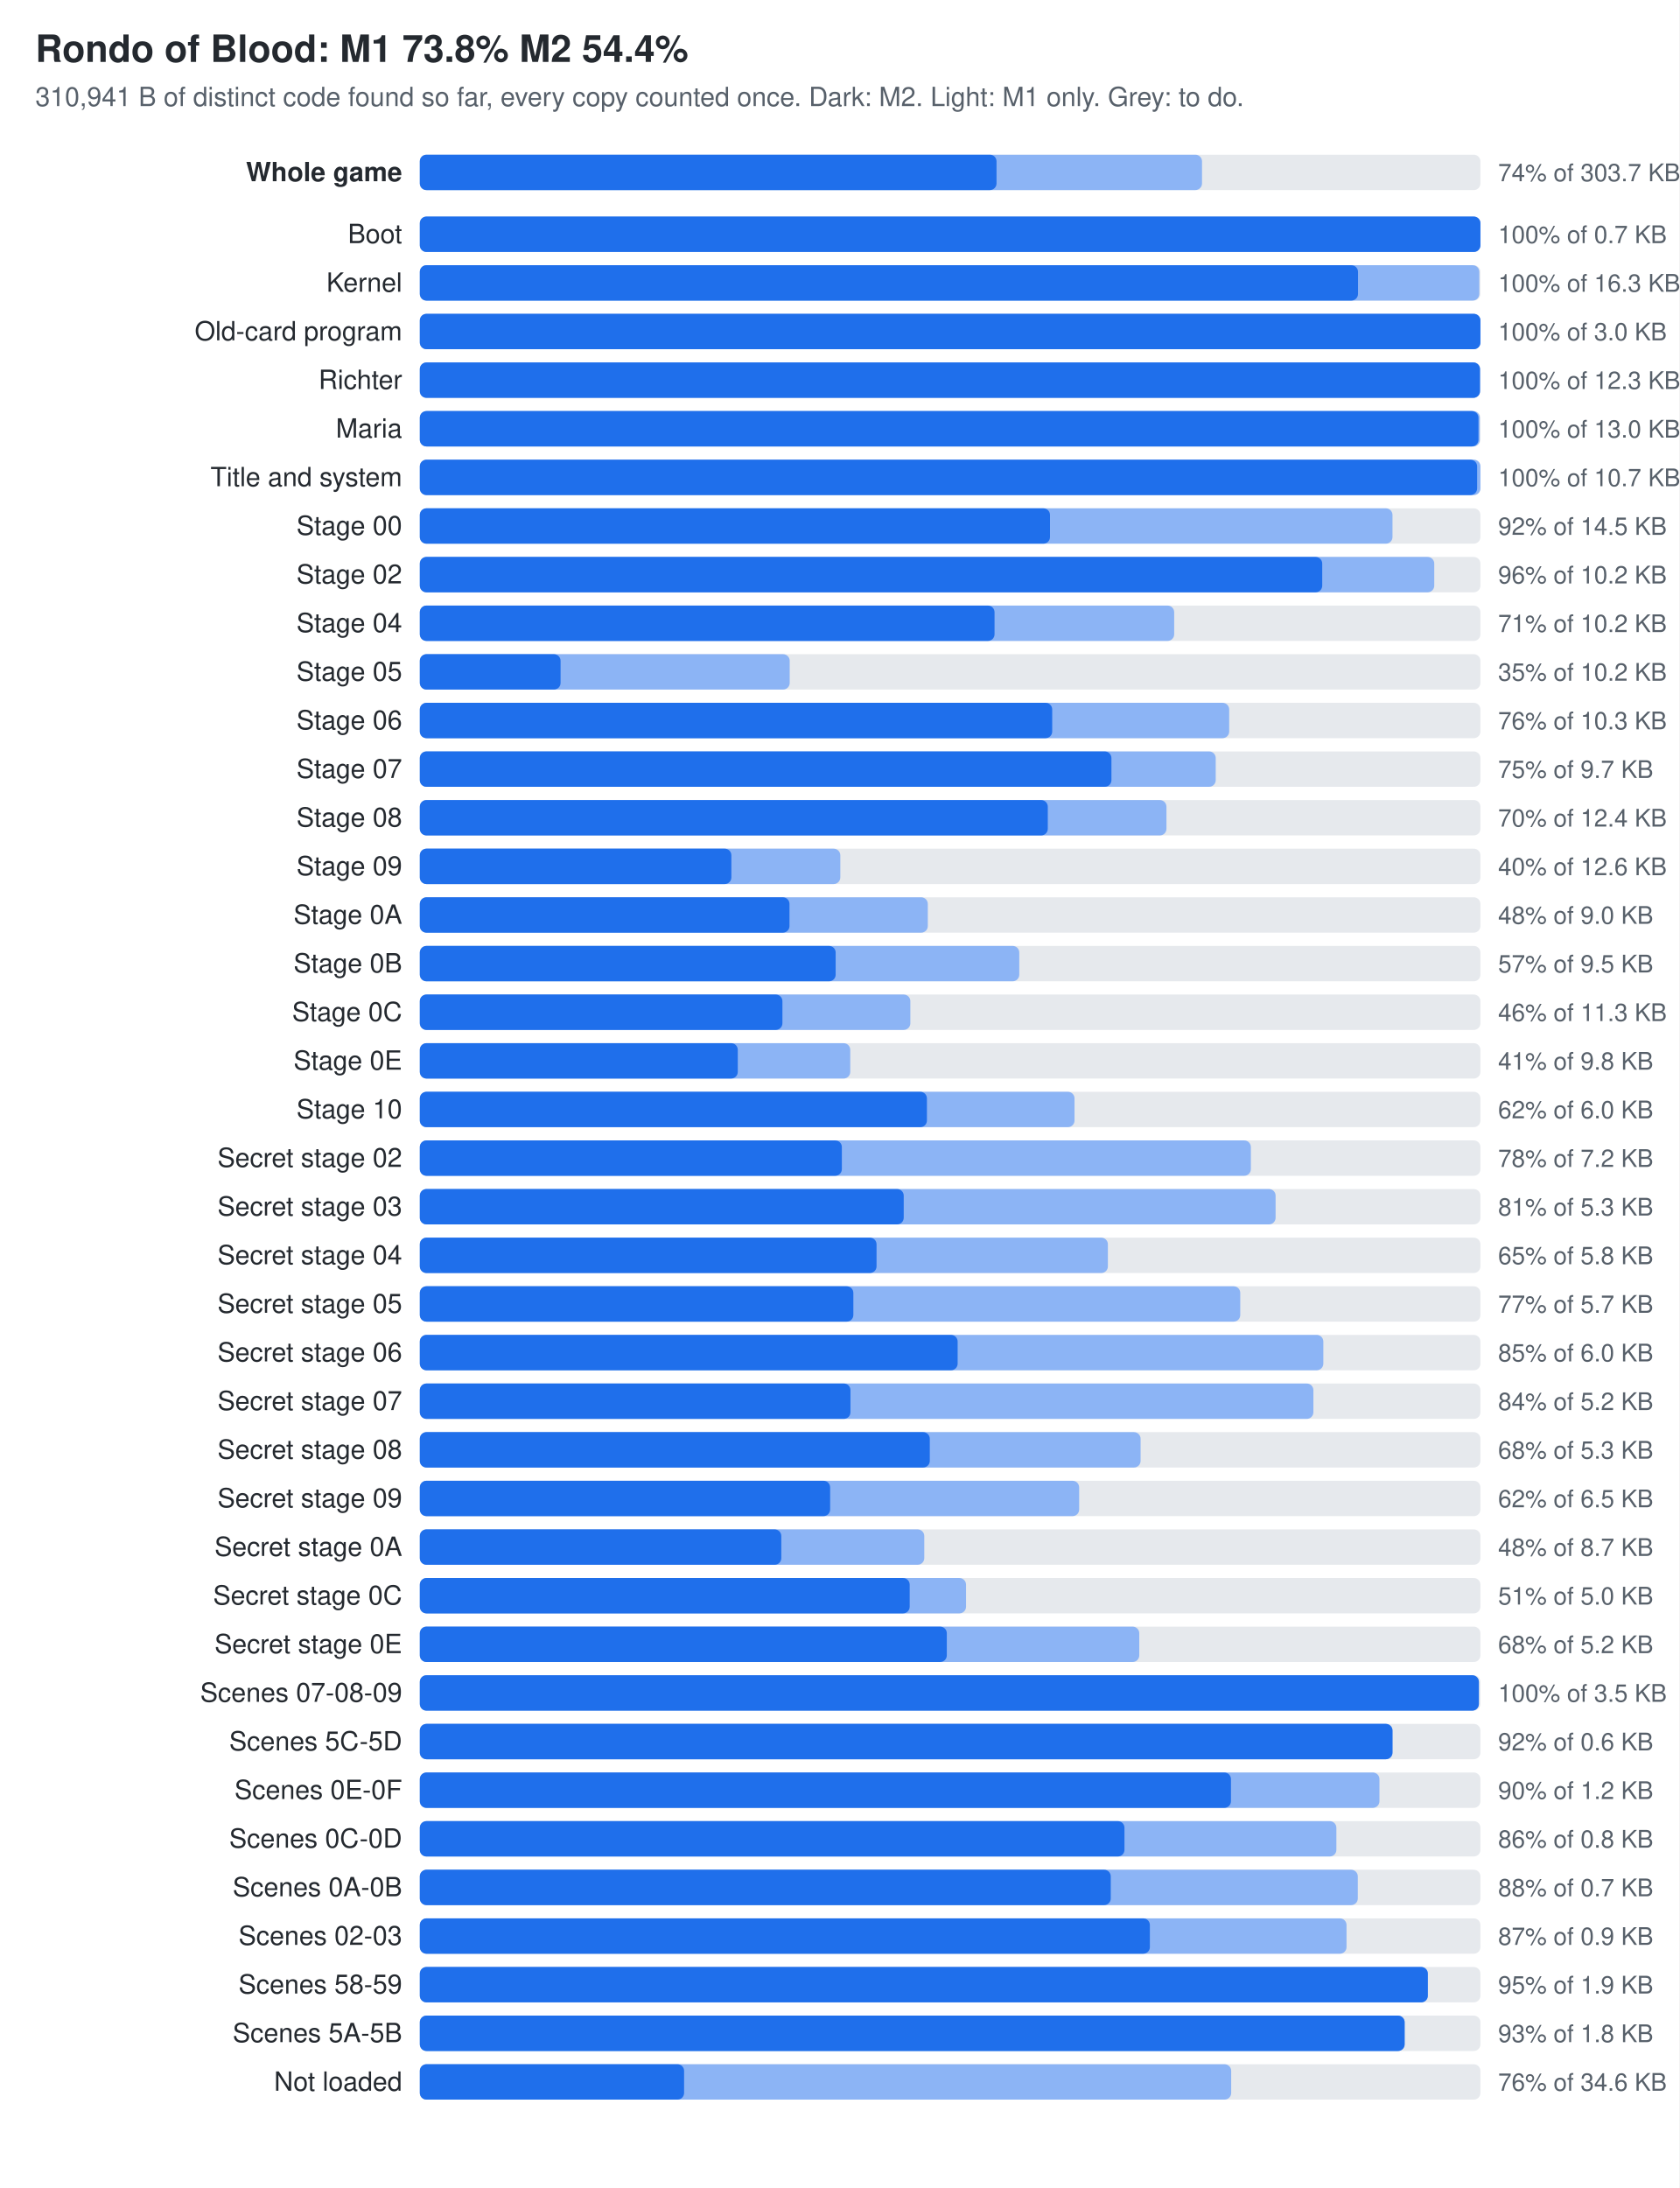
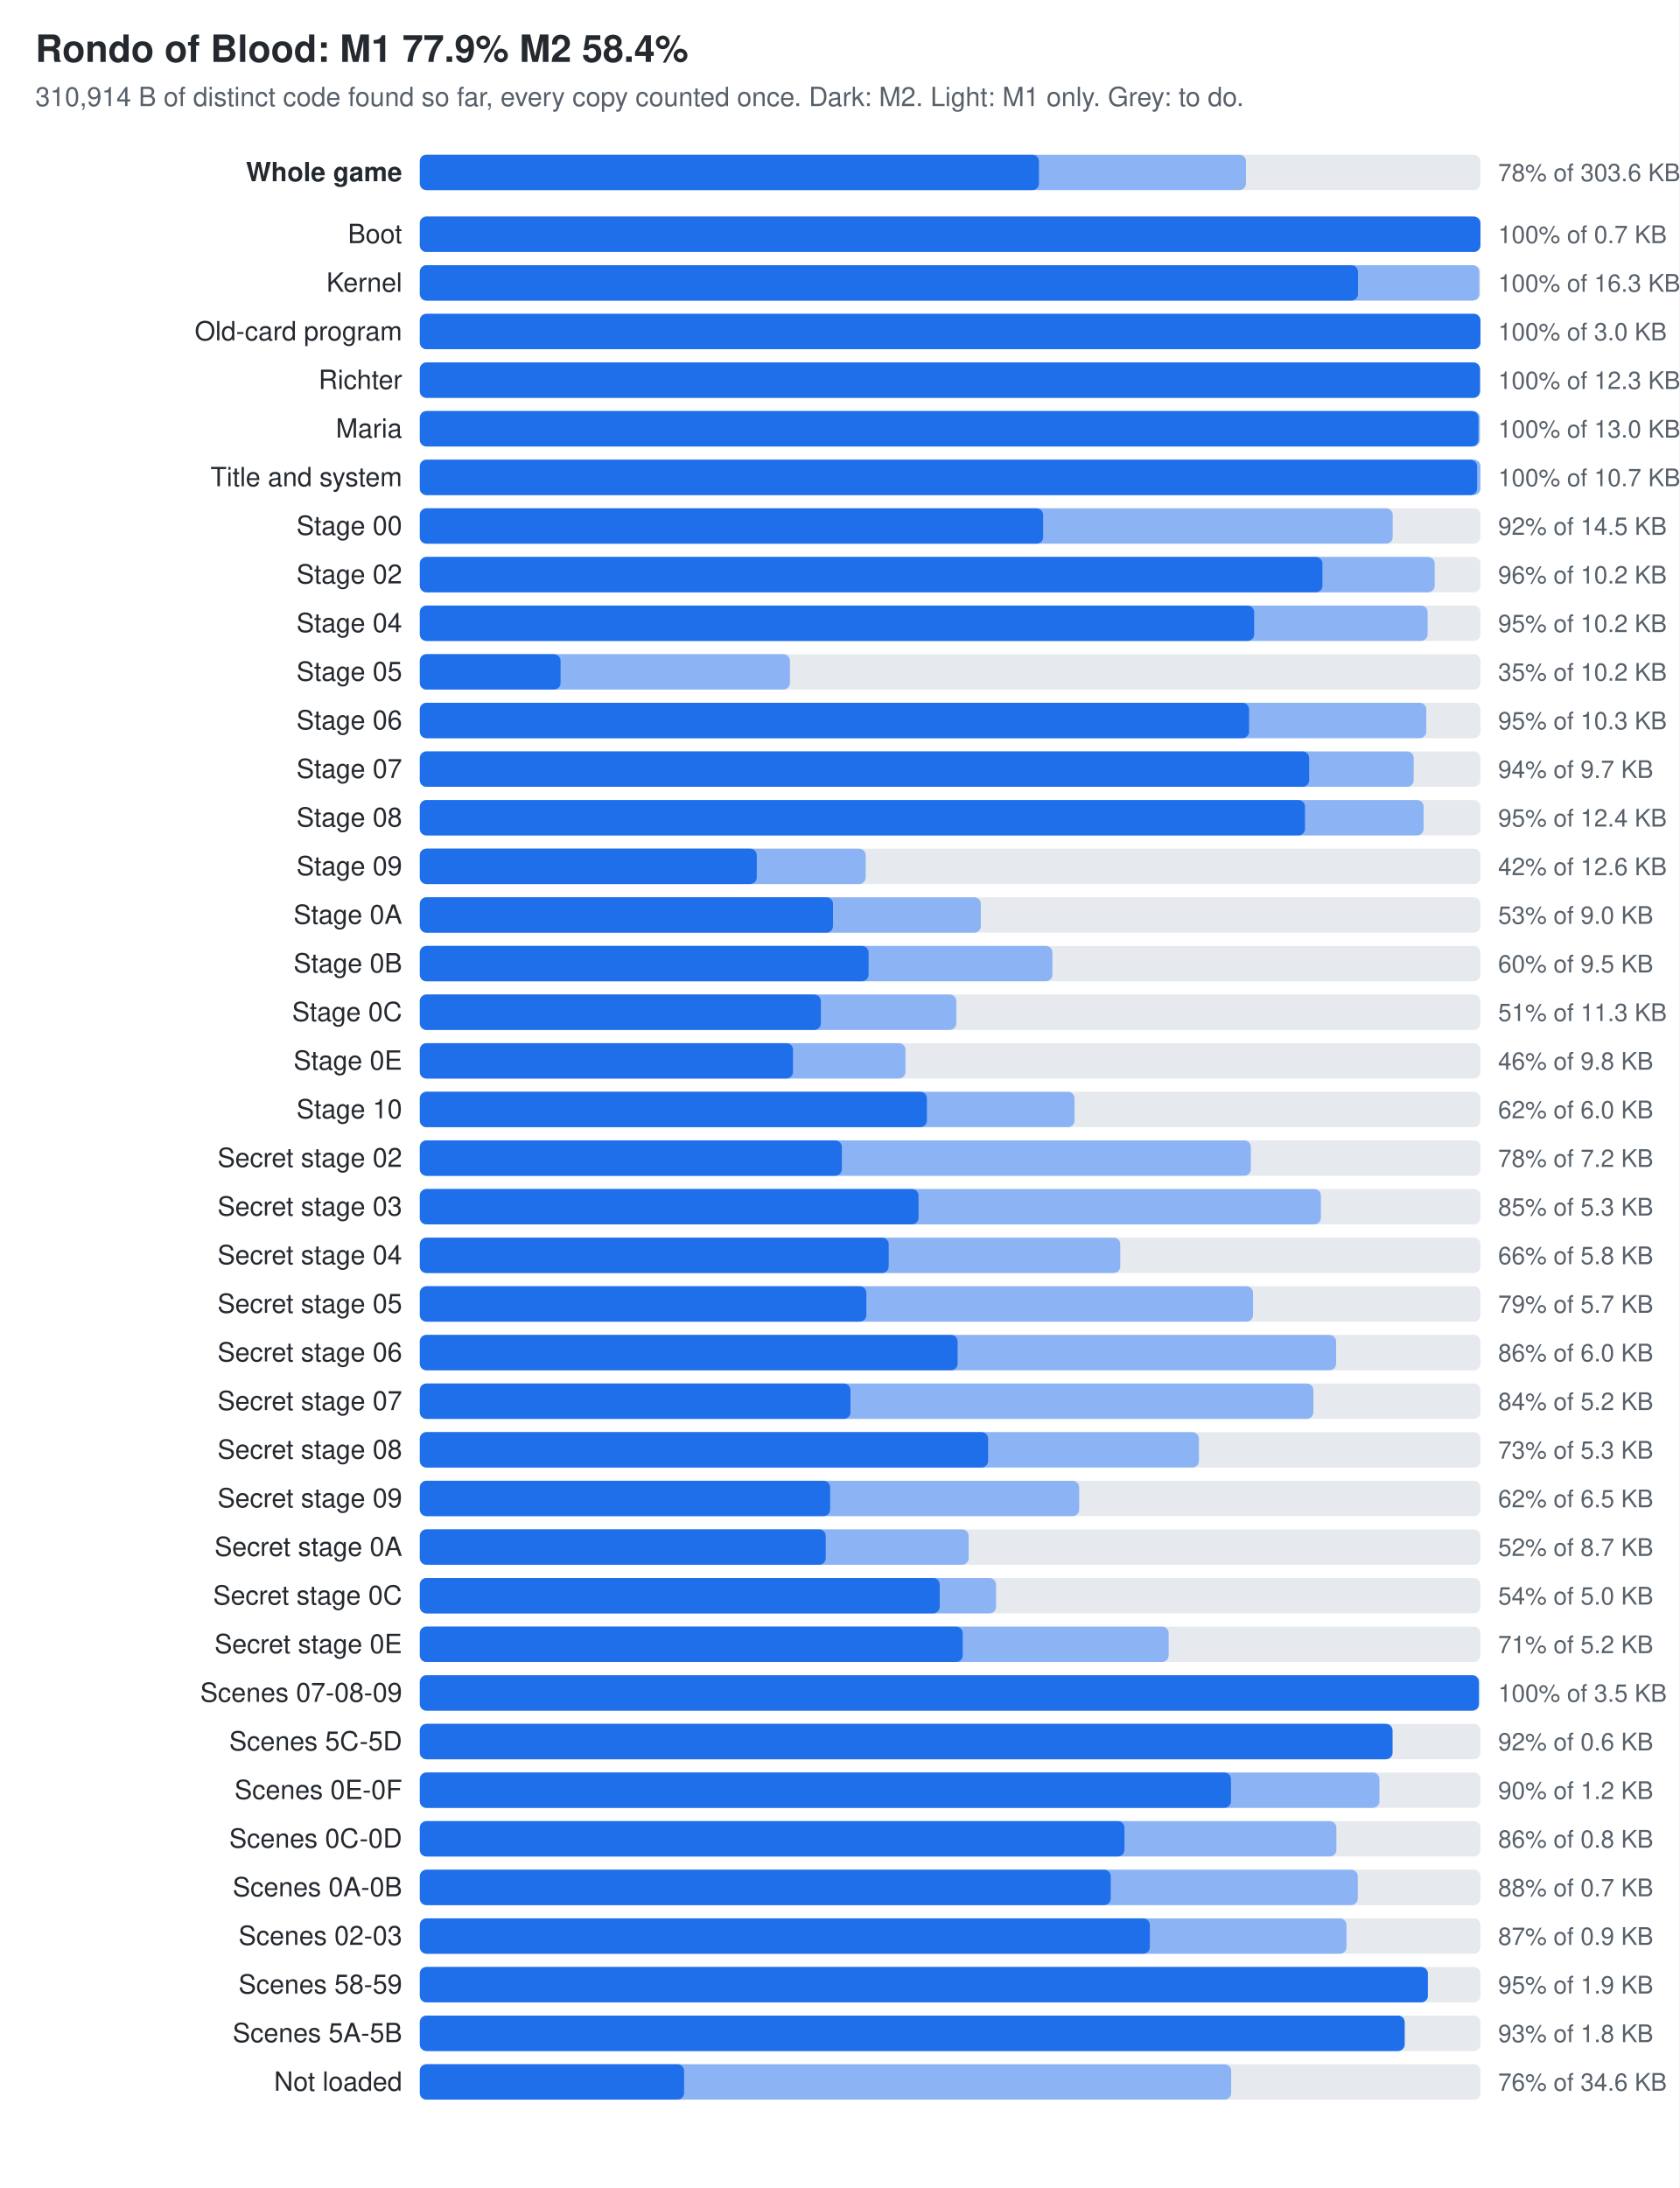
<svg xmlns="http://www.w3.org/2000/svg" width="760" height="990" viewBox="0 0 760 990" font-family="-apple-system,Segoe UI,Helvetica,Arial,sans-serif">
  <rect width="760" height="990" fill="#ffffff" />
-   <text x="16" y="28" font-size="17" font-weight="600" fill="#24292f">Rondo of Blood: M1 73.8%  M2 54.4%</text>
-   <text x="16" y="48" font-size="12" fill="#57606a">310,941 B of distinct code found so far, every copy counted once. Dark: M2. Light: M1 only. Grey: to do.</text>
+   <text x="16" y="28" font-size="17" font-weight="600" fill="#24292f">Rondo of Blood: M1 77.9%  M2 58.4%</text>
+   <text x="16" y="48" font-size="12" fill="#57606a">310,914 B of distinct code found so far, every copy counted once. Dark: M2. Light: M1 only. Grey: to do.</text>
  <text x="182" y="82" font-size="12" text-anchor="end" fill="#24292f" font-weight="600">Whole game</text>
  <rect x="190" y="70" width="480" height="16" rx="3" fill="#e6e9ed" />
-   <rect x="190" y="70" width="354.0" height="16" rx="3" fill="#8cb4f5" />
-   <rect x="190" y="70" width="261.0" height="16" rx="3" fill="#1f6feb" />
-   <text x="678" y="82" font-size="11" fill="#57606a">74% of 303.7 KB</text>
+   <rect x="190" y="70" width="373.9" height="16" rx="3" fill="#8cb4f5" />
+   <rect x="190" y="70" width="280.2" height="16" rx="3" fill="#1f6feb" />
+   <text x="678" y="82" font-size="11" fill="#57606a">78% of 303.6 KB</text>
  <text x="182" y="110" font-size="12" text-anchor="end" fill="#24292f">Boot</text>
  <rect x="190" y="98" width="480" height="16" rx="3" fill="#e6e9ed" />
  <rect x="190" y="98" width="480.0" height="16" rx="3" fill="#8cb4f5" />
  <rect x="190" y="98" width="480.0" height="16" rx="3" fill="#1f6feb" />
  <text x="678" y="110" font-size="11" fill="#57606a">100% of 0.7 KB</text>
  <text x="182" y="132" font-size="12" text-anchor="end" fill="#24292f">Kernel</text>
  <rect x="190" y="120" width="480" height="16" rx="3" fill="#e6e9ed" />
  <rect x="190" y="120" width="479.5" height="16" rx="3" fill="#8cb4f5" />
  <rect x="190" y="120" width="424.6" height="16" rx="3" fill="#1f6feb" />
  <text x="678" y="132" font-size="11" fill="#57606a">100% of 16.3 KB</text>
  <text x="182" y="154" font-size="12" text-anchor="end" fill="#24292f">Old-card program</text>
  <rect x="190" y="142" width="480" height="16" rx="3" fill="#e6e9ed" />
  <rect x="190" y="142" width="480.0" height="16" rx="3" fill="#8cb4f5" />
  <rect x="190" y="142" width="480.0" height="16" rx="3" fill="#1f6feb" />
  <text x="678" y="154" font-size="11" fill="#57606a">100% of 3.0 KB</text>
  <text x="182" y="176" font-size="12" text-anchor="end" fill="#24292f">Richter</text>
  <rect x="190" y="164" width="480" height="16" rx="3" fill="#e6e9ed" />
  <rect x="190" y="164" width="479.8" height="16" rx="3" fill="#8cb4f5" />
  <rect x="190" y="164" width="479.8" height="16" rx="3" fill="#1f6feb" />
  <text x="678" y="176" font-size="11" fill="#57606a">100% of 12.3 KB</text>
  <text x="182" y="198" font-size="12" text-anchor="end" fill="#24292f">Maria</text>
  <rect x="190" y="186" width="480" height="16" rx="3" fill="#e6e9ed" />
  <rect x="190" y="186" width="479.7" height="16" rx="3" fill="#8cb4f5" />
  <rect x="190" y="186" width="479.1" height="16" rx="3" fill="#1f6feb" />
  <text x="678" y="198" font-size="11" fill="#57606a">100% of 13.0 KB</text>
  <text x="182" y="220" font-size="12" text-anchor="end" fill="#24292f">Title and system</text>
  <rect x="190" y="208" width="480" height="16" rx="3" fill="#e6e9ed" />
  <rect x="190" y="208" width="480.0" height="16" rx="3" fill="#8cb4f5" />
  <rect x="190" y="208" width="478.5" height="16" rx="3" fill="#1f6feb" />
  <text x="678" y="220" font-size="11" fill="#57606a">100% of 10.7 KB</text>
  <text x="182" y="242" font-size="12" text-anchor="end" fill="#24292f">Stage 00</text>
  <rect x="190" y="230" width="480" height="16" rx="3" fill="#e6e9ed" />
-   <rect x="190" y="230" width="440.2" height="16" rx="3" fill="#8cb4f5" />
-   <rect x="190" y="230" width="285.2" height="16" rx="3" fill="#1f6feb" />
+   <rect x="190" y="230" width="440.3" height="16" rx="3" fill="#8cb4f5" />
+   <rect x="190" y="230" width="282.1" height="16" rx="3" fill="#1f6feb" />
  <text x="678" y="242" font-size="11" fill="#57606a">92% of 14.5 KB</text>
  <text x="182" y="264" font-size="12" text-anchor="end" fill="#24292f">Stage 02</text>
  <rect x="190" y="252" width="480" height="16" rx="3" fill="#e6e9ed" />
-   <rect x="190" y="252" width="459.1" height="16" rx="3" fill="#8cb4f5" />
-   <rect x="190" y="252" width="408.4" height="16" rx="3" fill="#1f6feb" />
+   <rect x="190" y="252" width="459.3" height="16" rx="3" fill="#8cb4f5" />
+   <rect x="190" y="252" width="408.5" height="16" rx="3" fill="#1f6feb" />
  <text x="678" y="264" font-size="11" fill="#57606a">96% of 10.2 KB</text>
  <text x="182" y="286" font-size="12" text-anchor="end" fill="#24292f">Stage 04</text>
  <rect x="190" y="274" width="480" height="16" rx="3" fill="#e6e9ed" />
-   <rect x="190" y="274" width="341.4" height="16" rx="3" fill="#8cb4f5" />
-   <rect x="190" y="274" width="260.1" height="16" rx="3" fill="#1f6feb" />
-   <text x="678" y="286" font-size="11" fill="#57606a">71% of 10.2 KB</text>
+   <rect x="190" y="274" width="456.1" height="16" rx="3" fill="#8cb4f5" />
+   <rect x="190" y="274" width="377.6" height="16" rx="3" fill="#1f6feb" />
+   <text x="678" y="286" font-size="11" fill="#57606a">95% of 10.2 KB</text>
  <text x="182" y="308" font-size="12" text-anchor="end" fill="#24292f">Stage 05</text>
  <rect x="190" y="296" width="480" height="16" rx="3" fill="#e6e9ed" />
-   <rect x="190" y="296" width="167.4" height="16" rx="3" fill="#8cb4f5" />
+   <rect x="190" y="296" width="167.5" height="16" rx="3" fill="#8cb4f5" />
  <rect x="190" y="296" width="63.7" height="16" rx="3" fill="#1f6feb" />
  <text x="678" y="308" font-size="11" fill="#57606a">35% of 10.2 KB</text>
  <text x="182" y="330" font-size="12" text-anchor="end" fill="#24292f">Stage 06</text>
  <rect x="190" y="318" width="480" height="16" rx="3" fill="#e6e9ed" />
-   <rect x="190" y="318" width="366.3" height="16" rx="3" fill="#8cb4f5" />
-   <rect x="190" y="318" width="286.2" height="16" rx="3" fill="#1f6feb" />
-   <text x="678" y="330" font-size="11" fill="#57606a">76% of 10.3 KB</text>
+   <rect x="190" y="318" width="455.5" height="16" rx="3" fill="#8cb4f5" />
+   <rect x="190" y="318" width="375.3" height="16" rx="3" fill="#1f6feb" />
+   <text x="678" y="330" font-size="11" fill="#57606a">95% of 10.3 KB</text>
  <text x="182" y="352" font-size="12" text-anchor="end" fill="#24292f">Stage 07</text>
  <rect x="190" y="340" width="480" height="16" rx="3" fill="#e6e9ed" />
-   <rect x="190" y="340" width="360.2" height="16" rx="3" fill="#8cb4f5" />
-   <rect x="190" y="340" width="313.0" height="16" rx="3" fill="#1f6feb" />
-   <text x="678" y="352" font-size="11" fill="#57606a">75% of 9.7 KB</text>
+   <rect x="190" y="340" width="449.8" height="16" rx="3" fill="#8cb4f5" />
+   <rect x="190" y="340" width="402.5" height="16" rx="3" fill="#1f6feb" />
+   <text x="678" y="352" font-size="11" fill="#57606a">94% of 9.7 KB</text>
  <text x="182" y="374" font-size="12" text-anchor="end" fill="#24292f">Stage 08</text>
  <rect x="190" y="362" width="480" height="16" rx="3" fill="#e6e9ed" />
-   <rect x="190" y="362" width="337.9" height="16" rx="3" fill="#8cb4f5" />
-   <rect x="190" y="362" width="284.2" height="16" rx="3" fill="#1f6feb" />
-   <text x="678" y="374" font-size="11" fill="#57606a">70% of 12.4 KB</text>
+   <rect x="190" y="362" width="454.3" height="16" rx="3" fill="#8cb4f5" />
+   <rect x="190" y="362" width="400.6" height="16" rx="3" fill="#1f6feb" />
+   <text x="678" y="374" font-size="11" fill="#57606a">95% of 12.4 KB</text>
  <text x="182" y="396" font-size="12" text-anchor="end" fill="#24292f">Stage 09</text>
  <rect x="190" y="384" width="480" height="16" rx="3" fill="#e6e9ed" />
-   <rect x="190" y="384" width="190.3" height="16" rx="3" fill="#8cb4f5" />
-   <rect x="190" y="384" width="141.0" height="16" rx="3" fill="#1f6feb" />
-   <text x="678" y="396" font-size="11" fill="#57606a">40% of 12.6 KB</text>
+   <rect x="190" y="384" width="201.8" height="16" rx="3" fill="#8cb4f5" />
+   <rect x="190" y="384" width="152.5" height="16" rx="3" fill="#1f6feb" />
+   <text x="678" y="396" font-size="11" fill="#57606a">42% of 12.6 KB</text>
  <text x="182" y="418" font-size="12" text-anchor="end" fill="#24292f">Stage 0A</text>
  <rect x="190" y="406" width="480" height="16" rx="3" fill="#e6e9ed" />
-   <rect x="190" y="406" width="229.9" height="16" rx="3" fill="#8cb4f5" />
-   <rect x="190" y="406" width="167.3" height="16" rx="3" fill="#1f6feb" />
-   <text x="678" y="418" font-size="11" fill="#57606a">48% of 9.0 KB</text>
+   <rect x="190" y="406" width="253.9" height="16" rx="3" fill="#8cb4f5" />
+   <rect x="190" y="406" width="187.0" height="16" rx="3" fill="#1f6feb" />
+   <text x="678" y="418" font-size="11" fill="#57606a">53% of 9.0 KB</text>
  <text x="182" y="440" font-size="12" text-anchor="end" fill="#24292f">Stage 0B</text>
  <rect x="190" y="428" width="480" height="16" rx="3" fill="#e6e9ed" />
-   <rect x="190" y="428" width="271.3" height="16" rx="3" fill="#8cb4f5" />
-   <rect x="190" y="428" width="188.2" height="16" rx="3" fill="#1f6feb" />
-   <text x="678" y="440" font-size="11" fill="#57606a">57% of 9.5 KB</text>
+   <rect x="190" y="428" width="286.3" height="16" rx="3" fill="#8cb4f5" />
+   <rect x="190" y="428" width="203.1" height="16" rx="3" fill="#1f6feb" />
+   <text x="678" y="440" font-size="11" fill="#57606a">60% of 9.5 KB</text>
  <text x="182" y="462" font-size="12" text-anchor="end" fill="#24292f">Stage 0C</text>
  <rect x="190" y="450" width="480" height="16" rx="3" fill="#e6e9ed" />
-   <rect x="190" y="450" width="222.0" height="16" rx="3" fill="#8cb4f5" />
-   <rect x="190" y="450" width="164.1" height="16" rx="3" fill="#1f6feb" />
-   <text x="678" y="462" font-size="11" fill="#57606a">46% of 11.3 KB</text>
+   <rect x="190" y="450" width="242.8" height="16" rx="3" fill="#8cb4f5" />
+   <rect x="190" y="450" width="181.5" height="16" rx="3" fill="#1f6feb" />
+   <text x="678" y="462" font-size="11" fill="#57606a">51% of 11.3 KB</text>
  <text x="182" y="484" font-size="12" text-anchor="end" fill="#24292f">Stage 0E</text>
  <rect x="190" y="472" width="480" height="16" rx="3" fill="#e6e9ed" />
-   <rect x="190" y="472" width="194.8" height="16" rx="3" fill="#8cb4f5" />
-   <rect x="190" y="472" width="143.9" height="16" rx="3" fill="#1f6feb" />
-   <text x="678" y="484" font-size="11" fill="#57606a">41% of 9.8 KB</text>
+   <rect x="190" y="472" width="219.8" height="16" rx="3" fill="#8cb4f5" />
+   <rect x="190" y="472" width="168.9" height="16" rx="3" fill="#1f6feb" />
+   <text x="678" y="484" font-size="11" fill="#57606a">46% of 9.8 KB</text>
  <text x="182" y="506" font-size="12" text-anchor="end" fill="#24292f">Stage 10</text>
  <rect x="190" y="494" width="480" height="16" rx="3" fill="#e6e9ed" />
  <rect x="190" y="494" width="296.3" height="16" rx="3" fill="#8cb4f5" />
  <rect x="190" y="494" width="229.5" height="16" rx="3" fill="#1f6feb" />
  <text x="678" y="506" font-size="11" fill="#57606a">62% of 6.0 KB</text>
  <text x="182" y="528" font-size="12" text-anchor="end" fill="#24292f">Secret stage 02</text>
  <rect x="190" y="516" width="480" height="16" rx="3" fill="#e6e9ed" />
  <rect x="190" y="516" width="376.1" height="16" rx="3" fill="#8cb4f5" />
  <rect x="190" y="516" width="191.0" height="16" rx="3" fill="#1f6feb" />
  <text x="678" y="528" font-size="11" fill="#57606a">78% of 7.2 KB</text>
  <text x="182" y="550" font-size="12" text-anchor="end" fill="#24292f">Secret stage 03</text>
  <rect x="190" y="538" width="480" height="16" rx="3" fill="#e6e9ed" />
-   <rect x="190" y="538" width="387.3" height="16" rx="3" fill="#8cb4f5" />
-   <rect x="190" y="538" width="219.0" height="16" rx="3" fill="#1f6feb" />
-   <text x="678" y="550" font-size="11" fill="#57606a">81% of 5.3 KB</text>
+   <rect x="190" y="538" width="407.8" height="16" rx="3" fill="#8cb4f5" />
+   <rect x="190" y="538" width="225.7" height="16" rx="3" fill="#1f6feb" />
+   <text x="678" y="550" font-size="11" fill="#57606a">85% of 5.3 KB</text>
  <text x="182" y="572" font-size="12" text-anchor="end" fill="#24292f">Secret stage 04</text>
  <rect x="190" y="560" width="480" height="16" rx="3" fill="#e6e9ed" />
-   <rect x="190" y="560" width="311.4" height="16" rx="3" fill="#8cb4f5" />
-   <rect x="190" y="560" width="206.7" height="16" rx="3" fill="#1f6feb" />
-   <text x="678" y="572" font-size="11" fill="#57606a">65% of 5.8 KB</text>
+   <rect x="190" y="560" width="317.0" height="16" rx="3" fill="#8cb4f5" />
+   <rect x="190" y="560" width="212.2" height="16" rx="3" fill="#1f6feb" />
+   <text x="678" y="572" font-size="11" fill="#57606a">66% of 5.8 KB</text>
  <text x="182" y="594" font-size="12" text-anchor="end" fill="#24292f">Secret stage 05</text>
  <rect x="190" y="582" width="480" height="16" rx="3" fill="#e6e9ed" />
-   <rect x="190" y="582" width="371.3" height="16" rx="3" fill="#8cb4f5" />
-   <rect x="190" y="582" width="196.2" height="16" rx="3" fill="#1f6feb" />
-   <text x="678" y="594" font-size="11" fill="#57606a">77% of 5.7 KB</text>
+   <rect x="190" y="582" width="377.1" height="16" rx="3" fill="#8cb4f5" />
+   <rect x="190" y="582" width="202.1" height="16" rx="3" fill="#1f6feb" />
+   <text x="678" y="594" font-size="11" fill="#57606a">79% of 5.7 KB</text>
  <text x="182" y="616" font-size="12" text-anchor="end" fill="#24292f">Secret stage 06</text>
  <rect x="190" y="604" width="480" height="16" rx="3" fill="#e6e9ed" />
-   <rect x="190" y="604" width="408.9" height="16" rx="3" fill="#8cb4f5" />
+   <rect x="190" y="604" width="414.7" height="16" rx="3" fill="#8cb4f5" />
  <rect x="190" y="604" width="243.4" height="16" rx="3" fill="#1f6feb" />
-   <text x="678" y="616" font-size="11" fill="#57606a">85% of 6.0 KB</text>
+   <text x="678" y="616" font-size="11" fill="#57606a">86% of 6.0 KB</text>
  <text x="182" y="638" font-size="12" text-anchor="end" fill="#24292f">Secret stage 07</text>
  <rect x="190" y="626" width="480" height="16" rx="3" fill="#e6e9ed" />
  <rect x="190" y="626" width="404.4" height="16" rx="3" fill="#8cb4f5" />
  <rect x="190" y="626" width="194.9" height="16" rx="3" fill="#1f6feb" />
  <text x="678" y="638" font-size="11" fill="#57606a">84% of 5.2 KB</text>
  <text x="182" y="660" font-size="12" text-anchor="end" fill="#24292f">Secret stage 08</text>
  <rect x="190" y="648" width="480" height="16" rx="3" fill="#e6e9ed" />
-   <rect x="190" y="648" width="326.2" height="16" rx="3" fill="#8cb4f5" />
-   <rect x="190" y="648" width="230.8" height="16" rx="3" fill="#1f6feb" />
-   <text x="678" y="660" font-size="11" fill="#57606a">68% of 5.3 KB</text>
+   <rect x="190" y="648" width="352.6" height="16" rx="3" fill="#8cb4f5" />
+   <rect x="190" y="648" width="257.2" height="16" rx="3" fill="#1f6feb" />
+   <text x="678" y="660" font-size="11" fill="#57606a">73% of 5.3 KB</text>
  <text x="182" y="682" font-size="12" text-anchor="end" fill="#24292f">Secret stage 09</text>
  <rect x="190" y="670" width="480" height="16" rx="3" fill="#e6e9ed" />
  <rect x="190" y="670" width="298.4" height="16" rx="3" fill="#8cb4f5" />
  <rect x="190" y="670" width="185.7" height="16" rx="3" fill="#1f6feb" />
  <text x="678" y="682" font-size="11" fill="#57606a">62% of 6.5 KB</text>
  <text x="182" y="704" font-size="12" text-anchor="end" fill="#24292f">Secret stage 0A</text>
  <rect x="190" y="692" width="480" height="16" rx="3" fill="#e6e9ed" />
-   <rect x="190" y="692" width="228.3" height="16" rx="3" fill="#8cb4f5" />
-   <rect x="190" y="692" width="163.6" height="16" rx="3" fill="#1f6feb" />
-   <text x="678" y="704" font-size="11" fill="#57606a">48% of 8.7 KB</text>
+   <rect x="190" y="692" width="248.4" height="16" rx="3" fill="#8cb4f5" />
+   <rect x="190" y="692" width="183.7" height="16" rx="3" fill="#1f6feb" />
+   <text x="678" y="704" font-size="11" fill="#57606a">52% of 8.7 KB</text>
  <text x="182" y="726" font-size="12" text-anchor="end" fill="#24292f">Secret stage 0C</text>
  <rect x="190" y="714" width="480" height="16" rx="3" fill="#e6e9ed" />
-   <rect x="190" y="714" width="247.2" height="16" rx="3" fill="#8cb4f5" />
-   <rect x="190" y="714" width="221.7" height="16" rx="3" fill="#1f6feb" />
-   <text x="678" y="726" font-size="11" fill="#57606a">51% of 5.0 KB</text>
+   <rect x="190" y="714" width="260.8" height="16" rx="3" fill="#8cb4f5" />
+   <rect x="190" y="714" width="235.3" height="16" rx="3" fill="#1f6feb" />
+   <text x="678" y="726" font-size="11" fill="#57606a">54% of 5.0 KB</text>
  <text x="182" y="748" font-size="12" text-anchor="end" fill="#24292f">Secret stage 0E</text>
  <rect x="190" y="736" width="480" height="16" rx="3" fill="#e6e9ed" />
-   <rect x="190" y="736" width="325.6" height="16" rx="3" fill="#8cb4f5" />
-   <rect x="190" y="736" width="238.5" height="16" rx="3" fill="#1f6feb" />
-   <text x="678" y="748" font-size="11" fill="#57606a">68% of 5.2 KB</text>
+   <rect x="190" y="736" width="338.9" height="16" rx="3" fill="#8cb4f5" />
+   <rect x="190" y="736" width="245.7" height="16" rx="3" fill="#1f6feb" />
+   <text x="678" y="748" font-size="11" fill="#57606a">71% of 5.2 KB</text>
  <text x="182" y="770" font-size="12" text-anchor="end" fill="#24292f">Scenes 07-08-09</text>
  <rect x="190" y="758" width="480" height="16" rx="3" fill="#e6e9ed" />
  <rect x="190" y="758" width="479.3" height="16" rx="3" fill="#8cb4f5" />
  <rect x="190" y="758" width="479.3" height="16" rx="3" fill="#1f6feb" />
  <text x="678" y="770" font-size="11" fill="#57606a">100% of 3.5 KB</text>
  <text x="182" y="792" font-size="12" text-anchor="end" fill="#24292f">Scenes 5C-5D</text>
  <rect x="190" y="780" width="480" height="16" rx="3" fill="#e6e9ed" />
  <rect x="190" y="780" width="440.2" height="16" rx="3" fill="#8cb4f5" />
  <rect x="190" y="780" width="440.2" height="16" rx="3" fill="#1f6feb" />
  <text x="678" y="792" font-size="11" fill="#57606a">92% of 0.6 KB</text>
  <text x="182" y="814" font-size="12" text-anchor="end" fill="#24292f">Scenes 0E-0F</text>
  <rect x="190" y="802" width="480" height="16" rx="3" fill="#e6e9ed" />
  <rect x="190" y="802" width="434.3" height="16" rx="3" fill="#8cb4f5" />
  <rect x="190" y="802" width="367.1" height="16" rx="3" fill="#1f6feb" />
  <text x="678" y="814" font-size="11" fill="#57606a">90% of 1.2 KB</text>
  <text x="182" y="836" font-size="12" text-anchor="end" fill="#24292f">Scenes 0C-0D</text>
  <rect x="190" y="824" width="480" height="16" rx="3" fill="#e6e9ed" />
  <rect x="190" y="824" width="414.8" height="16" rx="3" fill="#8cb4f5" />
  <rect x="190" y="824" width="318.9" height="16" rx="3" fill="#1f6feb" />
  <text x="678" y="836" font-size="11" fill="#57606a">86% of 0.8 KB</text>
  <text x="182" y="858" font-size="12" text-anchor="end" fill="#24292f">Scenes 0A-0B</text>
  <rect x="190" y="846" width="480" height="16" rx="3" fill="#e6e9ed" />
  <rect x="190" y="846" width="424.5" height="16" rx="3" fill="#8cb4f5" />
  <rect x="190" y="846" width="312.7" height="16" rx="3" fill="#1f6feb" />
  <text x="678" y="858" font-size="11" fill="#57606a">88% of 0.7 KB</text>
  <text x="182" y="880" font-size="12" text-anchor="end" fill="#24292f">Scenes 02-03</text>
  <rect x="190" y="868" width="480" height="16" rx="3" fill="#e6e9ed" />
  <rect x="190" y="868" width="419.4" height="16" rx="3" fill="#8cb4f5" />
  <rect x="190" y="868" width="330.4" height="16" rx="3" fill="#1f6feb" />
  <text x="678" y="880" font-size="11" fill="#57606a">87% of 0.9 KB</text>
  <text x="182" y="902" font-size="12" text-anchor="end" fill="#24292f">Scenes 58-59</text>
  <rect x="190" y="890" width="480" height="16" rx="3" fill="#e6e9ed" />
  <rect x="190" y="890" width="456.2" height="16" rx="3" fill="#8cb4f5" />
  <rect x="190" y="890" width="456.2" height="16" rx="3" fill="#1f6feb" />
  <text x="678" y="902" font-size="11" fill="#57606a">95% of 1.9 KB</text>
  <text x="182" y="924" font-size="12" text-anchor="end" fill="#24292f">Scenes 5A-5B</text>
  <rect x="190" y="912" width="480" height="16" rx="3" fill="#e6e9ed" />
  <rect x="190" y="912" width="445.7" height="16" rx="3" fill="#8cb4f5" />
  <rect x="190" y="912" width="445.7" height="16" rx="3" fill="#1f6feb" />
  <text x="678" y="924" font-size="11" fill="#57606a">93% of 1.8 KB</text>
  <text x="182" y="946" font-size="12" text-anchor="end" fill="#24292f">Not loaded</text>
  <rect x="190" y="934" width="480" height="16" rx="3" fill="#e6e9ed" />
  <rect x="190" y="934" width="367.2" height="16" rx="3" fill="#8cb4f5" />
  <rect x="190" y="934" width="119.6" height="16" rx="3" fill="#1f6feb" />
  <text x="678" y="946" font-size="11" fill="#57606a">76% of 34.6 KB</text>
</svg>
